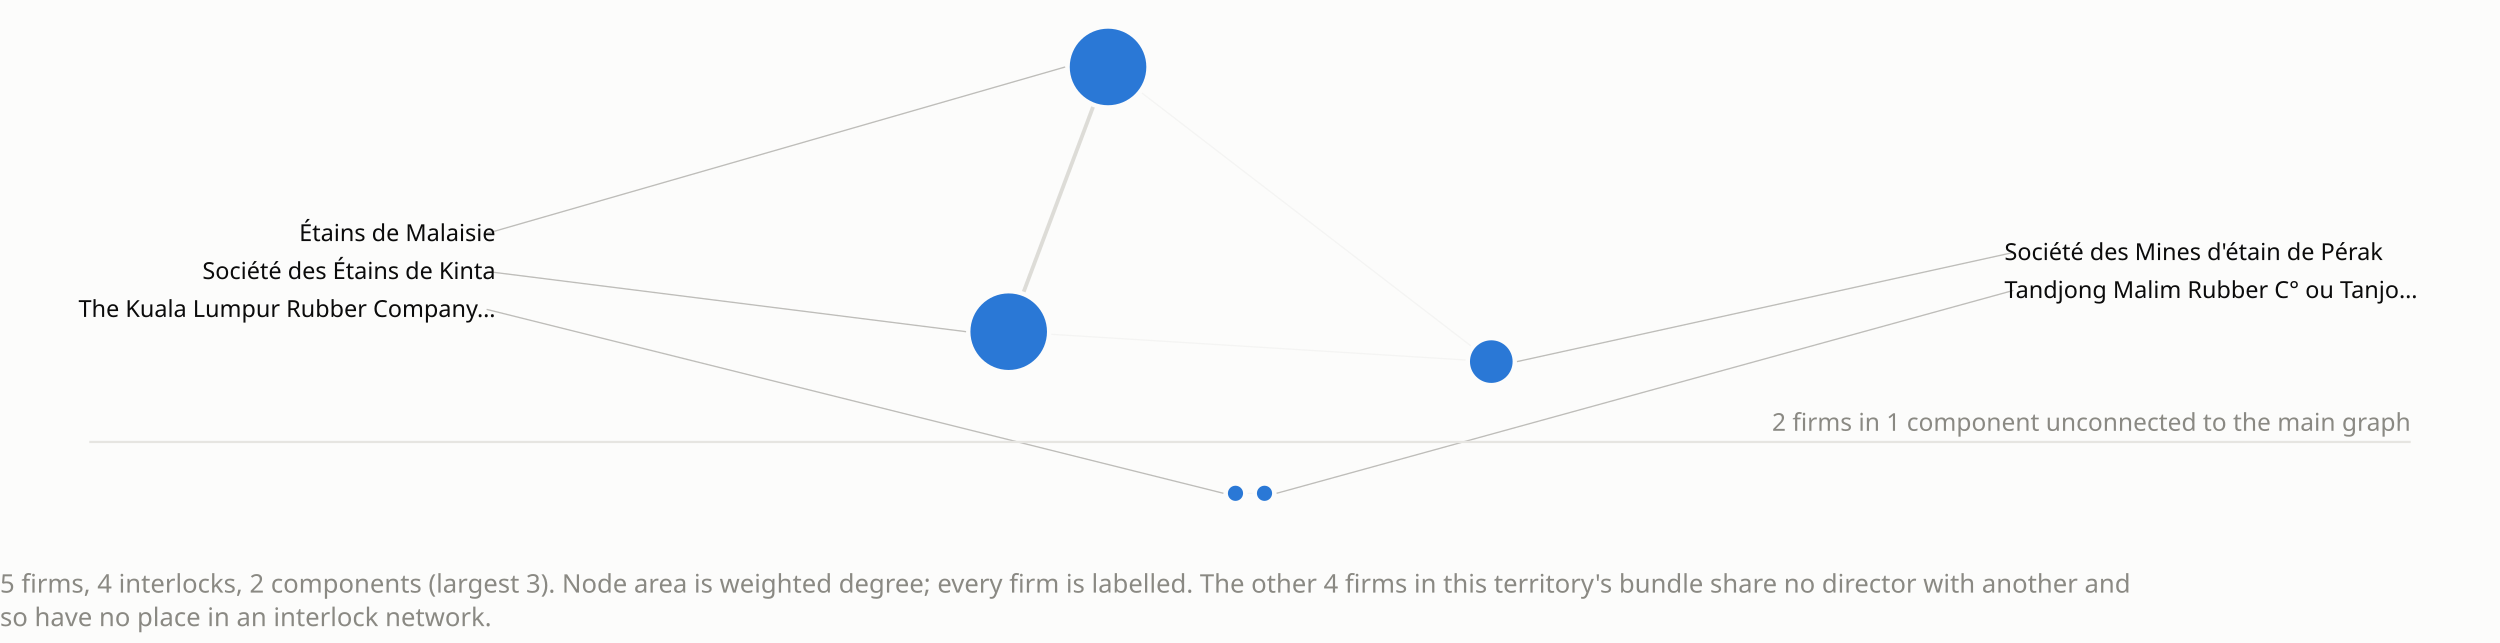
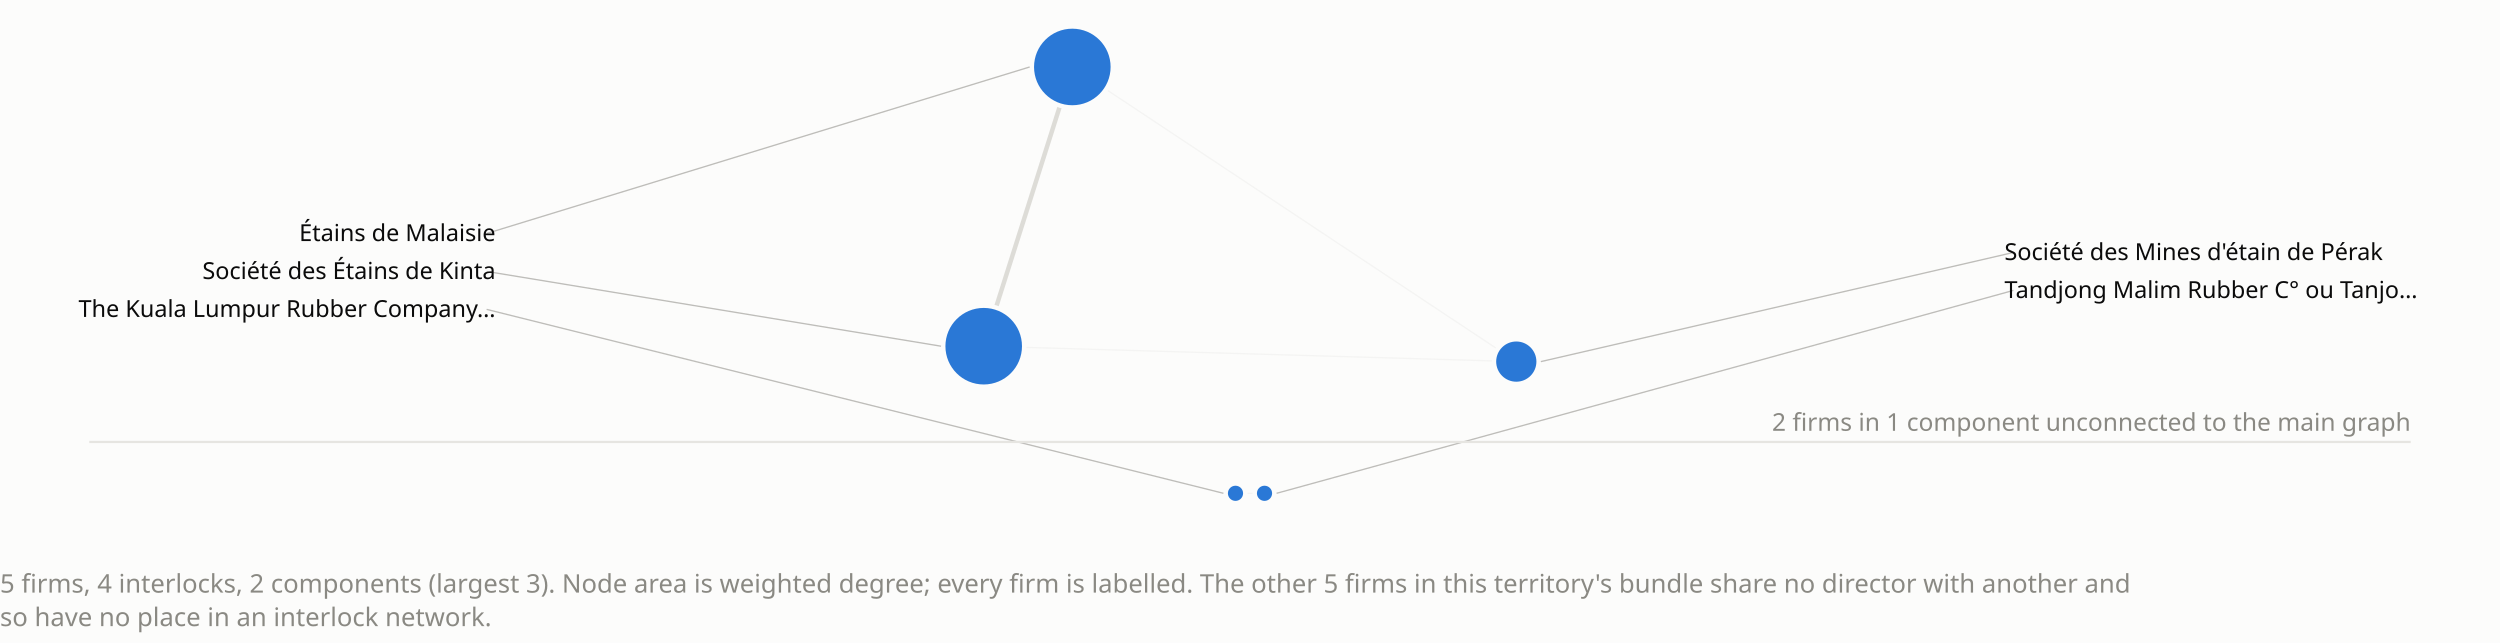
<svg xmlns="http://www.w3.org/2000/svg" viewBox="0 0 1120 288" width="1120" height="288" role="img" aria-label="Malaya interlock network">
  <rect width="1120" height="288" fill="#fcfcfb" />
  <g stroke="#c9c8c2" fill="none">
-     <path d="M451.9 148.6L496.4 30.0" stroke-width="1.72" stroke-opacity="0.620" />
-     <path d="M451.9 148.6L668.1 162.0M496.4 30.0L668.1 162.0M553.5 221.0L566.5 221.0" stroke-width="0.60" stroke-opacity="0.160" />
+     <path d="M440.7 155.1L480.4 30.0" stroke-width="2.00" stroke-opacity="0.620" />
+     <path d="M440.7 155.1L679.3 162.0M480.4 30.0L679.3 162.0M553.5 221.0L566.5 221.0" stroke-width="0.60" stroke-opacity="0.160" />
  </g>
  <g>
-     <circle class="nd" data-id="etainskinta" cx="451.9" cy="148.6" r="18.15" fill="#2a78d6" stroke="#fcfcfb" stroke-width="2" />
-     <circle class="nd" data-id="etainsmalaisie" cx="496.4" cy="30.0" r="18.15" fill="#2a78d6" stroke="#fcfcfb" stroke-width="2" />
-     <circle class="nd" data-id="minesetainperak" cx="668.1" cy="162.0" r="10.55" fill="#2a78d6" stroke="#fcfcfb" stroke-width="2" />
+     <circle class="nd" data-id="etainskinta" cx="440.7" cy="155.1" r="18.15" fill="#2a78d6" stroke="#fcfcfb" stroke-width="2" />
+     <circle class="nd" data-id="etainsmalaisie" cx="480.4" cy="30.0" r="18.15" fill="#2a78d6" stroke="#fcfcfb" stroke-width="2" />
+     <circle class="nd" data-id="minesetainperak" cx="679.3" cy="162.0" r="10.01" fill="#2a78d6" stroke="#fcfcfb" stroke-width="2" />
    <circle class="nd" data-id="kualalumpurrubbercompanyltd" cx="553.5" cy="221.0" r="4.40" fill="#2a78d6" stroke="#fcfcfb" stroke-width="2" />
    <circle class="nd" data-id="tandjongmalimrubbercoutanjongmalimrubberc" cx="566.5" cy="221.0" r="4.40" fill="#2a78d6" stroke="#fcfcfb" stroke-width="2" />
  </g>
-   <line x1="218.0" y1="104.6" x2="477.2" y2="30.0" stroke="#8a8983" stroke-width="0.6" stroke-opacity="0.55" />
-   <line x1="218.0" y1="121.6" x2="432.8" y2="148.6" stroke="#8a8983" stroke-width="0.6" stroke-opacity="0.55" />
+   <line x1="218.0" y1="104.6" x2="461.3" y2="30.0" stroke="#8a8983" stroke-width="0.6" stroke-opacity="0.55" />
+   <line x1="218.0" y1="121.6" x2="421.6" y2="155.1" stroke="#8a8983" stroke-width="0.6" stroke-opacity="0.55" />
  <line x1="218.0" y1="138.6" x2="548.1" y2="221.0" stroke="#8a8983" stroke-width="0.6" stroke-opacity="0.55" />
-   <line x1="902.0" y1="113.1" x2="679.6" y2="162.0" stroke="#8a8983" stroke-width="0.6" stroke-opacity="0.55" />
+   <line x1="902.0" y1="113.1" x2="690.3" y2="162.0" stroke="#8a8983" stroke-width="0.6" stroke-opacity="0.55" />
  <line x1="902.0" y1="130.1" x2="571.9" y2="221.0" stroke="#8a8983" stroke-width="0.6" stroke-opacity="0.55" />
  <g font-size="10.5" font-family="ui-sans-serif,system-ui,sans-serif" fill="#0b0b0b">
    <text x="222.0" y="108.0" text-anchor="end">Étains de Malaisie</text>
    <text x="222.0" y="125.0" text-anchor="end">Société des Étains de Kinta</text>
    <text x="222.0" y="142.0" text-anchor="end">The Kuala Lumpur Rubber Company…</text>
    <text x="898.0" y="116.5" text-anchor="start">Société des Mines d'étain de Pérak</text>
    <text x="898.0" y="133.5" text-anchor="start">Tandjong Malim Rubber C° ou Tanjo…</text>
  </g>
  <line x1="40" y1="198" x2="1080" y2="198" stroke="#e6e5e1" stroke-width="1" />
  <text x="1080" y="193" text-anchor="end" font-size="11" font-family="ui-sans-serif,system-ui,sans-serif" fill="#8a8983">2 firms in 1 component unconnected to the main graph</text>
  <g font-size="11.5" font-family="ui-sans-serif,system-ui,sans-serif" fill="#8a8983">
-     <text x="0" y="265.5">5 firms, 4 interlocks, 2 components (largest 3). Node area is weighted degree; every firm is labelled. The other 4 firms in this territory's bundle share no director with another and</text>
+     <text x="0" y="265.5">5 firms, 4 interlocks, 2 components (largest 3). Node area is weighted degree; every firm is labelled. The other 5 firms in this territory's bundle share no director with another and</text>
    <text x="0" y="280.5">so have no place in an interlock network.</text>
  </g>
</svg>
